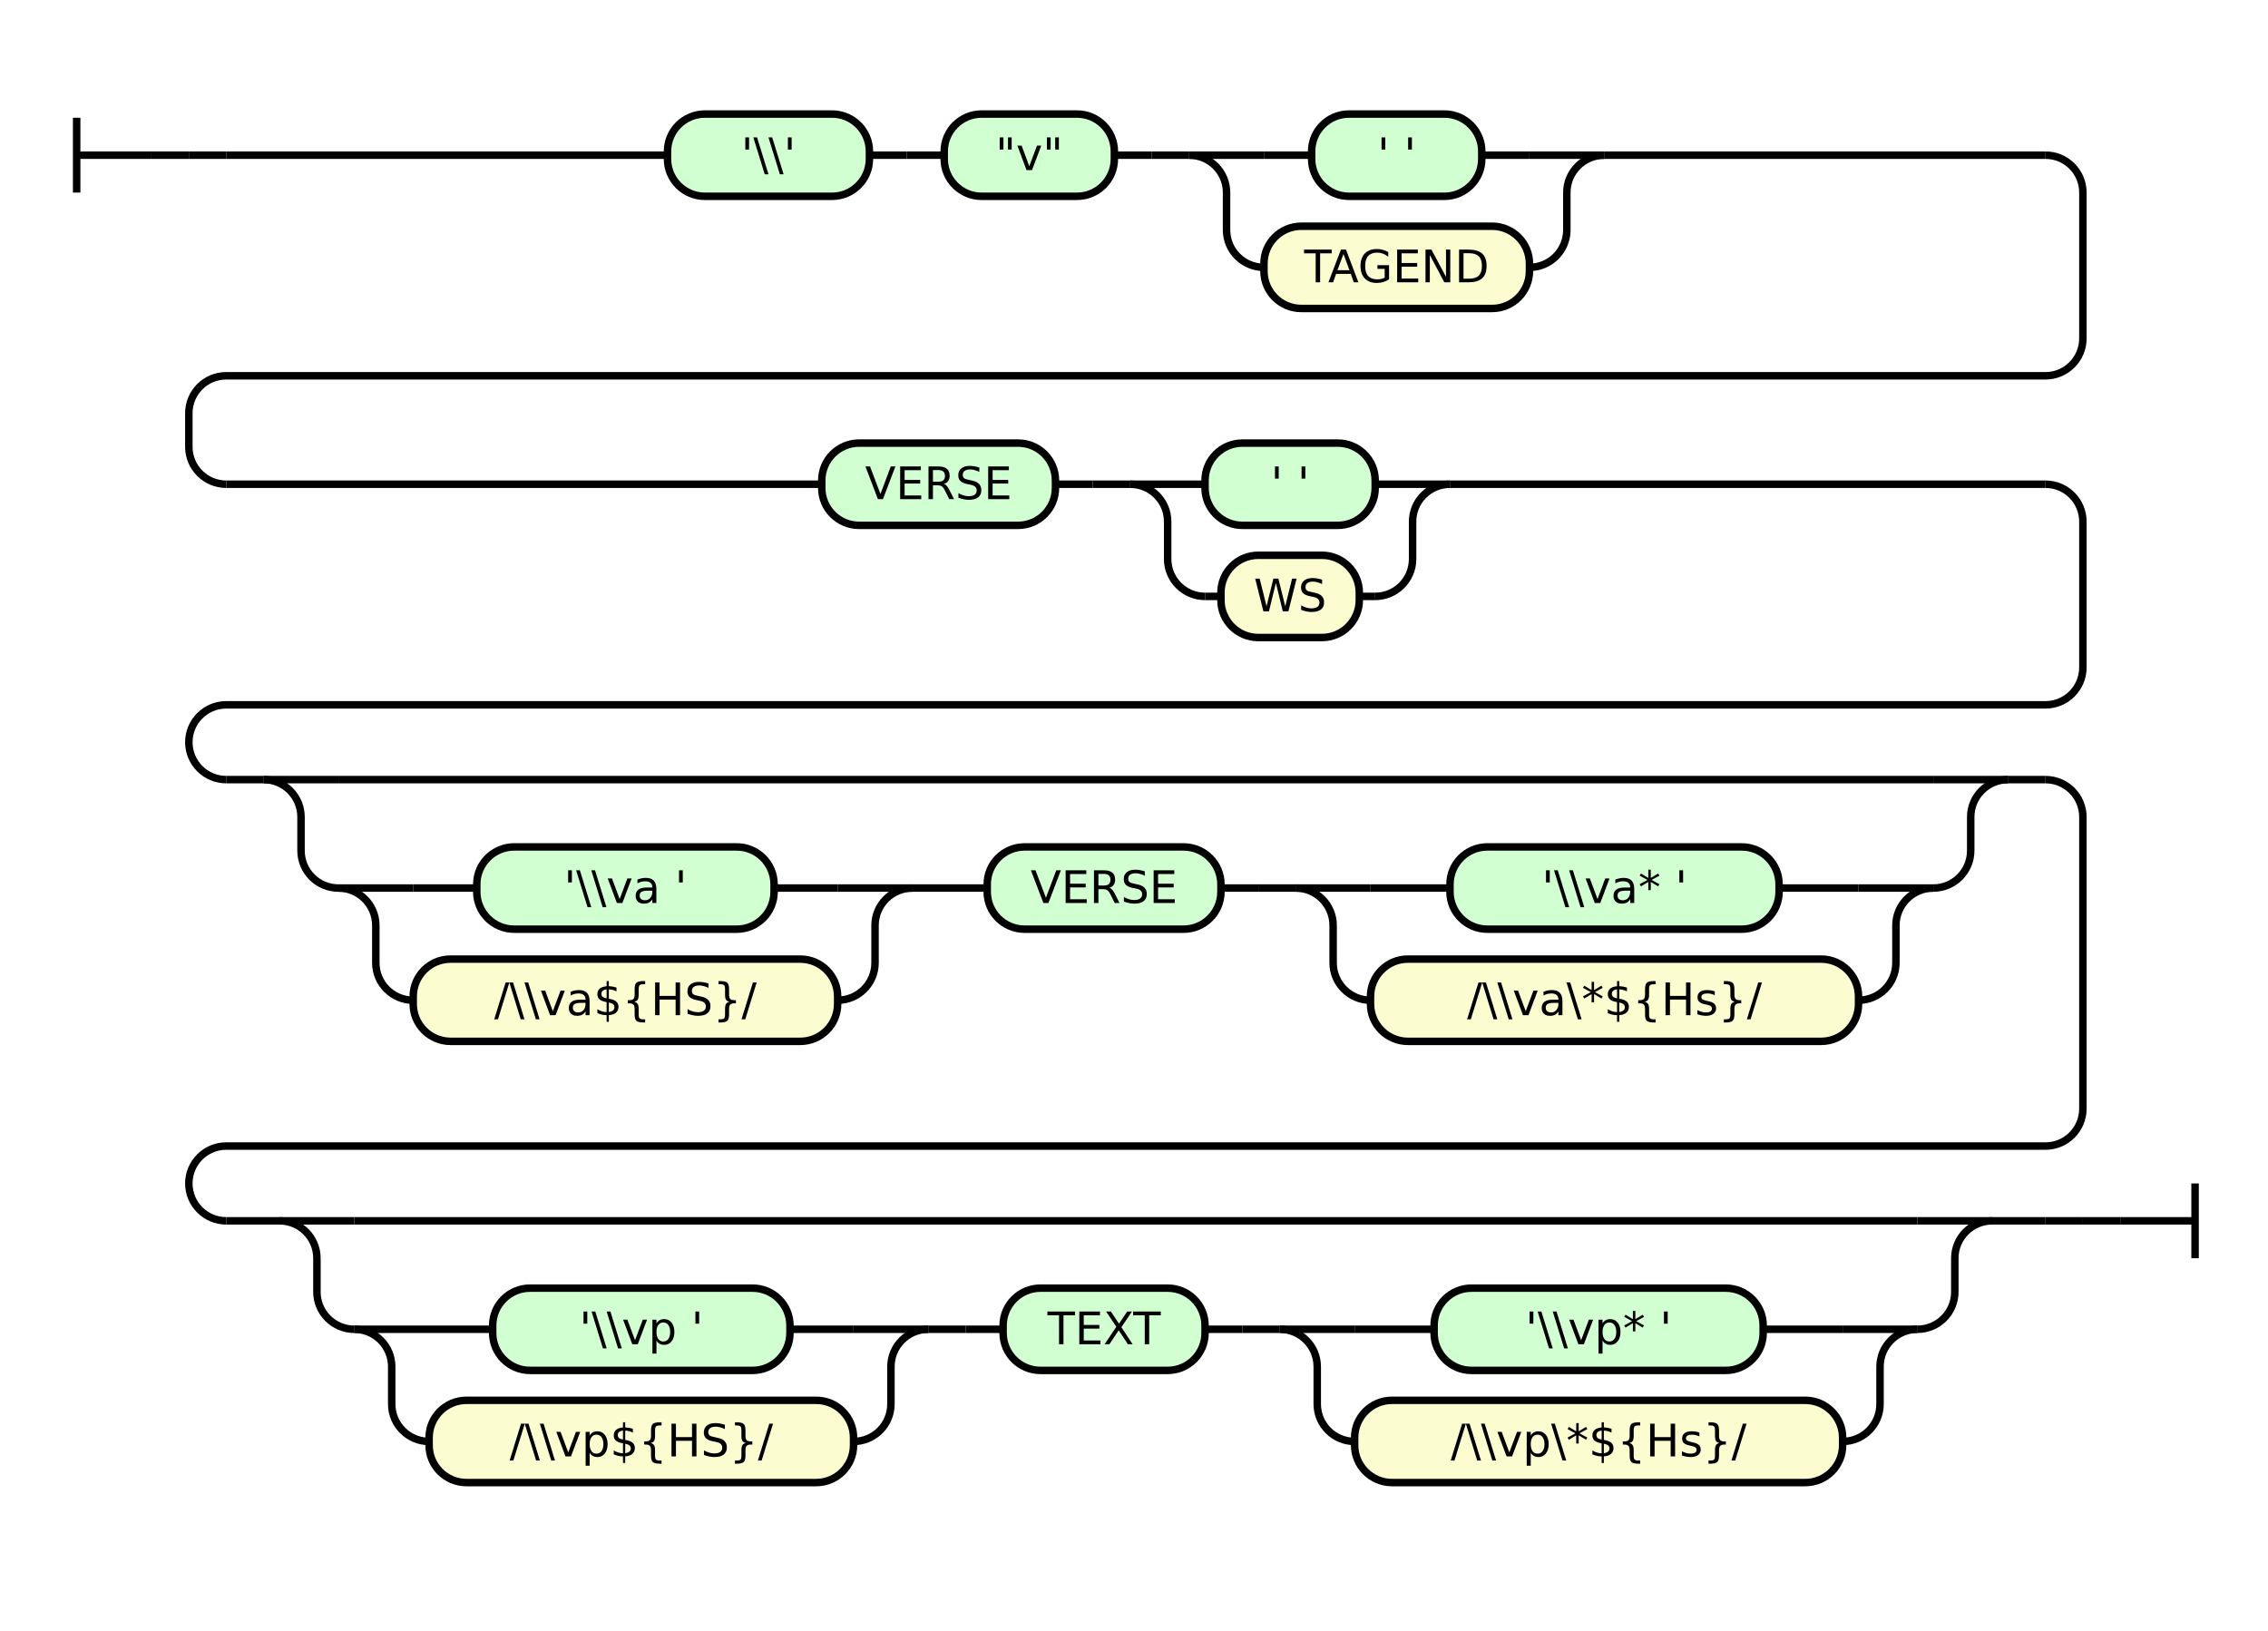
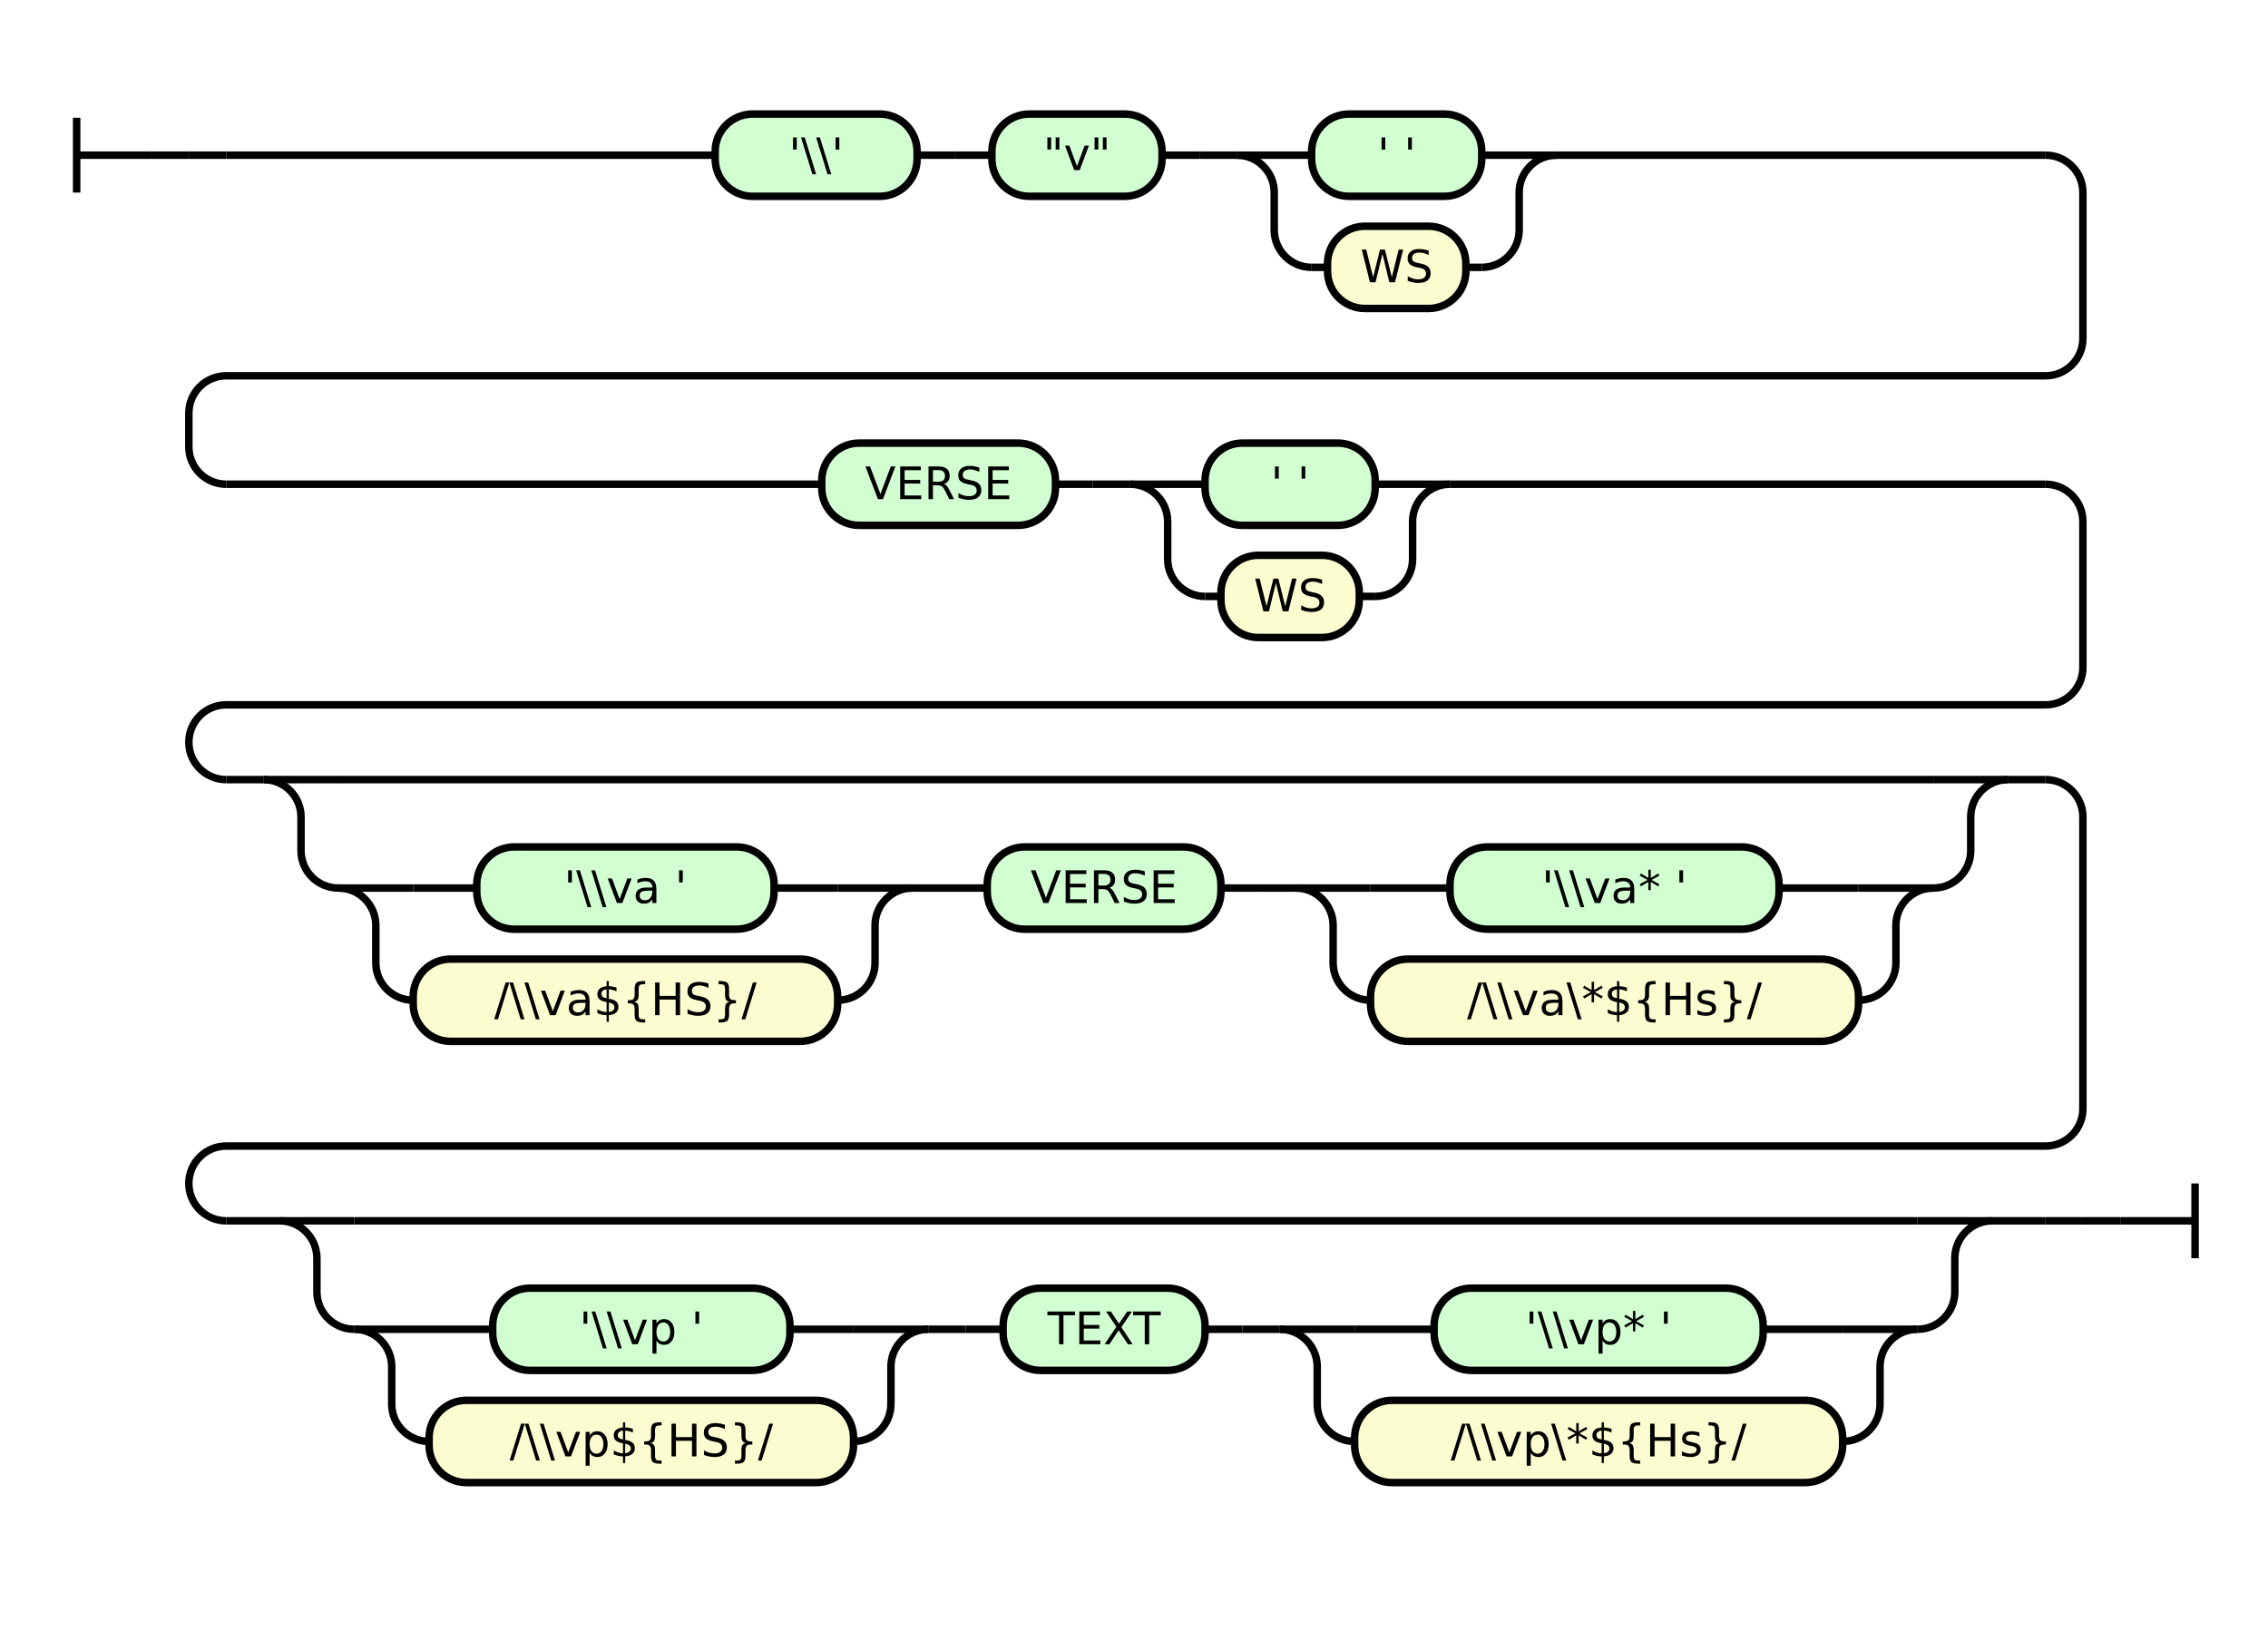
<svg xmlns="http://www.w3.org/2000/svg" class="railroad-diagram" height="436" viewBox="0 0 606.5 436" width="606.5">
  <g transform="translate(.5 .5)">
    <style>/*  */

    svg.railroad-diagram {
        background-color: hsl(30,20%,95%);
    }
    svg.railroad-diagram path {
        stroke-width: 2;
        stroke: black;
        fill: none;
    }
    svg.railroad-diagram text {
        font-size: 12px;
        text-anchor: middle;
        font-family: DejaVu Sans;
    }
    svg.railroad-diagram text.label {
        text-anchor:start;
    }
    svg.railroad-diagram text.comment {
        font-family: DejaVu Sans;
        font-size: 14px;
    }
    svg.railroad-diagram rect{
        stroke-width: 2;
        stroke: black;
        fill: rgb(210, 255, 210);
    }
    svg.railroad-diagram rect.group-box {
        stroke: gray;
        stroke-dasharray: 10 5;
        fill: none;
    }
    .terminal {
        font-family: DejaVu Sans;
    }
    svg.railroad-diagram g.altterminal rect {
        fill: rgb(251, 252, 207)
    }

/*  */
</style>
    <g>
      <path d="M 20 31 v 20 m 0 -10 h 20" />
    </g>
    <path d="M 40 41 h 10" />
    <g>
      <path d="M 50 41 h 0.0" />
      <path d="M 556.5 326 h 0.0" />
      <g>
        <path d="M 50.0 41 h 0.0" />
        <path d="M 50.0 41 h 10" />
        <g>
-           <path d="M 60.0 41 h 118.0" />
-           <path d="M 428.5 41 h 118.0" />
+           <path d="M 60.0 41 h 130.75" />
+           <path d="M 415.75 41 h 130.75" />
          <g class="terminal ">
-             <path d="M 178.0 41 h 0.0" />
-             <path d="M 232.0 41 h 0.0" />
-             <rect height="22" rx="10" ry="10" width="54.0" x="178.0" y="30" />
-             <text x="205.0" y="45">'\\'</text>
-           </g>
-           <path d="M 232.0 41 h 10" />
-           <path d="M 242.0 41 h 10" />
+             <path d="M 190.75 41 h 0.0" />
+             <path d="M 244.75 41 h 0.0" />
+             <rect height="22" rx="10" ry="10" width="54.0" x="190.75" y="30" />
+             <text x="217.75" y="45">'\\'</text>
+           </g>
+           <path d="M 244.75 41 h 10" />
+           <path d="M 254.75 41 h 10" />
          <g class="terminal ">
-             <path d="M 252.0 41 h 0.0" />
-             <path d="M 297.5 41 h 0.0" />
-             <rect height="22" rx="10" ry="10" width="45.5" x="252.0" y="30" />
-             <text x="274.75" y="45">"v"</text>
-           </g>
-           <path d="M 297.5 41 h 10" />
-           <path d="M 307.5 41 h 10" />
-           <g>
-             <path d="M 317.5 41 h 0.0" />
-             <path d="M 428.5 41 h 0.0" />
-             <path d="M 317.5 41 h 20" />
-             <g class="terminal ">
-               <path d="M 337.5 41 h 12.75" />
-               <path d="M 395.75 41 h 12.75" />
+             <path d="M 264.75 41 h 0.0" />
+             <path d="M 310.25 41 h 0.0" />
+             <rect height="22" rx="10" ry="10" width="45.5" x="264.75" y="30" />
+             <text x="287.5" y="45">"v"</text>
+           </g>
+           <path d="M 310.25 41 h 10" />
+           <path d="M 320.25 41 h 10" />
+           <g>
+             <path d="M 330.25 41 h 0.0" />
+             <path d="M 415.75 41 h 0.0" />
+             <path d="M 330.25 41 h 20" />
+             <g class="terminal ">
+               <path d="M 350.25 41 h 0.0" />
+               <path d="M 395.75 41 h 0.0" />
              <rect height="22" rx="10" ry="10" width="45.5" x="350.25" y="30" />
              <text x="373.0" y="45">' '</text>
            </g>
-             <path d="M 408.5 41 h 20" />
-             <path d="M 317.5 41 a 10 10 0 0 1 10 10 v 10 a 10 10 0 0 0 10 10" />
+             <path d="M 395.75 41 h 20" />
+             <path d="M 330.25 41 a 10 10 0 0 1 10 10 v 10 a 10 10 0 0 0 10 10" />
            <g class="terminal altterminal">
-               <path d="M 337.5 71 h 0.0" />
-               <path d="M 408.5 71 h 0.0" />
-               <rect height="22" rx="10" ry="10" width="71.0" x="337.5" y="60" />
-               <text x="373.0" y="75">TAGEND</text>
-             </g>
-             <path d="M 408.5 71 a 10 10 0 0 0 10 -10 v -10 a 10 10 0 0 1 10 -10" />
+               <path d="M 350.25 71 h 4.25" />
+               <path d="M 391.5 71 h 4.25" />
+               <rect height="22" rx="10" ry="10" width="37.0" x="354.5" y="60" />
+               <text x="373.0" y="75">WS</text>
+             </g>
+             <path d="M 395.75 71 a 10 10 0 0 0 10 -10 v -10 a 10 10 0 0 1 10 -10" />
          </g>
        </g>
        <path d="M 546.5 41 a 10 10 0 0 1 10 10 v 39 a 10 10 0 0 1 -10 10 h -486.5 a 10 10 0 0 0 -10 10 v 9 a 10 10 0 0 0 10 10" />
        <g>
          <path d="M 60.0 129 h 159.25" />
          <path d="M 387.25 129 h 159.25" />
          <g class="terminal ">
            <path d="M 219.25 129 h 0.0" />
            <path d="M 281.75 129 h 0.0" />
            <rect height="22" rx="10" ry="10" width="62.5" x="219.25" y="118" />
            <text x="250.5" y="133">VERSE</text>
          </g>
          <path d="M 281.75 129 h 10" />
          <path d="M 291.75 129 h 10" />
          <g>
            <path d="M 301.75 129 h 0.0" />
            <path d="M 387.25 129 h 0.0" />
            <path d="M 301.75 129 h 20" />
            <g class="terminal ">
              <path d="M 321.75 129 h 0.0" />
              <path d="M 367.25 129 h 0.0" />
              <rect height="22" rx="10" ry="10" width="45.5" x="321.75" y="118" />
              <text x="344.5" y="133">' '</text>
            </g>
            <path d="M 367.25 129 h 20" />
            <path d="M 301.75 129 a 10 10 0 0 1 10 10 v 10 a 10 10 0 0 0 10 10" />
            <g class="terminal altterminal">
              <path d="M 321.75 159 h 4.25" />
              <path d="M 363.0 159 h 4.25" />
              <rect height="22" rx="10" ry="10" width="37.0" x="326.0" y="148" />
              <text x="344.5" y="163">WS</text>
            </g>
            <path d="M 367.25 159 a 10 10 0 0 0 10 -10 v -10 a 10 10 0 0 1 10 -10" />
          </g>
        </g>
        <path d="M 546.5 129 a 10 10 0 0 1 10 10 v 39 a 10 10 0 0 1 -10 10 h -486.5 a 10 10 0 0 0 -10 10 v 0 a 10 10 0 0 0 10 10" />
        <g>
          <path d="M 60.0 208 h 10.0" />
          <path d="M 536.5 208 h 10.0" />
          <path d="M 70.0 208 h 20" />
          <g>
            <path d="M 90.0 208 h 426.5" />
          </g>
          <path d="M 516.5 208 h 20" />
          <path d="M 70.0 208 a 10 10 0 0 1 10 10 v 9 a 10 10 0 0 0 10 10" />
          <g>
            <path d="M 90.0 237 h 0.0" />
            <path d="M 516.5 237 h 0.0" />
            <g>
              <path d="M 90.0 237 h 0.0" />
              <path d="M 243.5 237 h 0.0" />
              <path d="M 90.0 237 h 20" />
              <g class="terminal ">
                <path d="M 110.0 237 h 17.0" />
                <path d="M 206.5 237 h 17.0" />
                <rect height="22" rx="10" ry="10" width="79.5" x="127.0" y="226" />
                <text x="166.75" y="241">'\\va '</text>
              </g>
              <path d="M 223.5 237 h 20" />
              <path d="M 90.0 237 a 10 10 0 0 1 10 10 v 10 a 10 10 0 0 0 10 10" />
              <g class="terminal altterminal">
                <path d="M 110.0 267 h 0.0" />
                <path d="M 223.5 267 h 0.0" />
                <rect height="22" rx="10" ry="10" width="113.5" x="110.0" y="256" />
                <text x="166.75" y="271">/\\va${HS}/</text>
              </g>
              <path d="M 223.5 267 a 10 10 0 0 0 10 -10 v -10 a 10 10 0 0 1 10 -10" />
            </g>
            <path d="M 243.5 237 h 10" />
            <path d="M 253.5 237 h 10" />
            <g class="terminal ">
              <path d="M 263.5 237 h 0.0" />
              <path d="M 326.0 237 h 0.0" />
              <rect height="22" rx="10" ry="10" width="62.5" x="263.5" y="226" />
              <text x="294.75" y="241">VERSE</text>
            </g>
            <path d="M 326.0 237 h 10" />
            <path d="M 336.0 237 h 10" />
            <g>
              <path d="M 346.0 237 h 0.0" />
              <path d="M 516.5 237 h 0.0" />
              <path d="M 346.0 237 h 20" />
              <g class="terminal ">
                <path d="M 366.0 237 h 21.25" />
                <path d="M 475.25 237 h 21.25" />
                <rect height="22" rx="10" ry="10" width="88.0" x="387.25" y="226" />
                <text x="431.25" y="241">'\\va* '</text>
              </g>
              <path d="M 496.5 237 h 20" />
              <path d="M 346.0 237 a 10 10 0 0 1 10 10 v 10 a 10 10 0 0 0 10 10" />
              <g class="terminal altterminal">
                <path d="M 366.0 267 h 0.0" />
                <path d="M 496.5 267 h 0.0" />
                <rect height="22" rx="10" ry="10" width="130.5" x="366.0" y="256" />
                <text x="431.25" y="271">/\\va\*${Hs}/</text>
              </g>
              <path d="M 496.5 267 a 10 10 0 0 0 10 -10 v -10 a 10 10 0 0 1 10 -10" />
            </g>
          </g>
          <path d="M 516.5 237 a 10 10 0 0 0 10 -10 v -9 a 10 10 0 0 1 10 -10" />
        </g>
        <path d="M 546.5 208 a 10 10 0 0 1 10 10 v 78 a 10 10 0 0 1 -10 10 h -486.5 a 10 10 0 0 0 -10 10 v 0 a 10 10 0 0 0 10 10" />
        <g>
          <path d="M 60.0 326 h 14.25" />
          <path d="M 532.25 326 h 14.25" />
          <path d="M 74.25 326 h 20" />
          <g>
            <path d="M 94.25 326 h 418.0" />
          </g>
          <path d="M 512.25 326 h 20" />
          <path d="M 74.25 326 a 10 10 0 0 1 10 10 v 9 a 10 10 0 0 0 10 10" />
          <g>
            <path d="M 94.25 355 h 0.0" />
            <path d="M 512.25 355 h 0.0" />
            <g>
              <path d="M 94.25 355 h 0.0" />
              <path d="M 247.75 355 h 0.0" />
              <path d="M 94.25 355 h 20" />
              <g class="terminal ">
                <path d="M 114.25 355 h 17.0" />
                <path d="M 210.75 355 h 17.0" />
                <rect height="22" rx="10" ry="10" width="79.5" x="131.25" y="344" />
                <text x="171.0" y="359">'\\vp '</text>
              </g>
              <path d="M 227.75 355 h 20" />
              <path d="M 94.25 355 a 10 10 0 0 1 10 10 v 10 a 10 10 0 0 0 10 10" />
              <g class="terminal altterminal">
                <path d="M 114.25 385 h 0.0" />
                <path d="M 227.75 385 h 0.0" />
                <rect height="22" rx="10" ry="10" width="113.5" x="114.25" y="374" />
                <text x="171.0" y="389">/\\vp${HS}/</text>
              </g>
              <path d="M 227.75 385 a 10 10 0 0 0 10 -10 v -10 a 10 10 0 0 1 10 -10" />
            </g>
            <path d="M 247.75 355 h 10" />
            <path d="M 257.75 355 h 10" />
            <g class="terminal ">
              <path d="M 267.75 355 h 0.0" />
              <path d="M 321.75 355 h 0.0" />
              <rect height="22" rx="10" ry="10" width="54.0" x="267.75" y="344" />
              <text x="294.75" y="359">TEXT</text>
            </g>
            <path d="M 321.75 355 h 10" />
            <path d="M 331.75 355 h 10" />
            <g>
              <path d="M 341.75 355 h 0.0" />
              <path d="M 512.25 355 h 0.0" />
              <path d="M 341.75 355 h 20" />
              <g class="terminal ">
                <path d="M 361.75 355 h 21.25" />
                <path d="M 471.0 355 h 21.25" />
                <rect height="22" rx="10" ry="10" width="88.0" x="383.0" y="344" />
                <text x="427.0" y="359">'\\vp* '</text>
              </g>
              <path d="M 492.25 355 h 20" />
              <path d="M 341.75 355 a 10 10 0 0 1 10 10 v 10 a 10 10 0 0 0 10 10" />
              <g class="terminal altterminal">
                <path d="M 361.75 385 h 0.0" />
                <path d="M 492.25 385 h 0.0" />
                <rect height="22" rx="10" ry="10" width="130.5" x="361.75" y="374" />
                <text x="427.0" y="389">/\\vp\*${Hs}/</text>
              </g>
              <path d="M 492.25 385 a 10 10 0 0 0 10 -10 v -10 a 10 10 0 0 1 10 -10" />
            </g>
          </g>
          <path d="M 512.25 355 a 10 10 0 0 0 10 -10 v -9 a 10 10 0 0 1 10 -10" />
        </g>
        <path d="M 546.5 326 h 10" />
        <path d="M 556.5 326 h 0.0" />
      </g>
    </g>
    <path d="M 556.5 326 h 10" />
    <path d="M 566.5 326 h 20 m 0 -10 v 20" />
  </g>
</svg>
